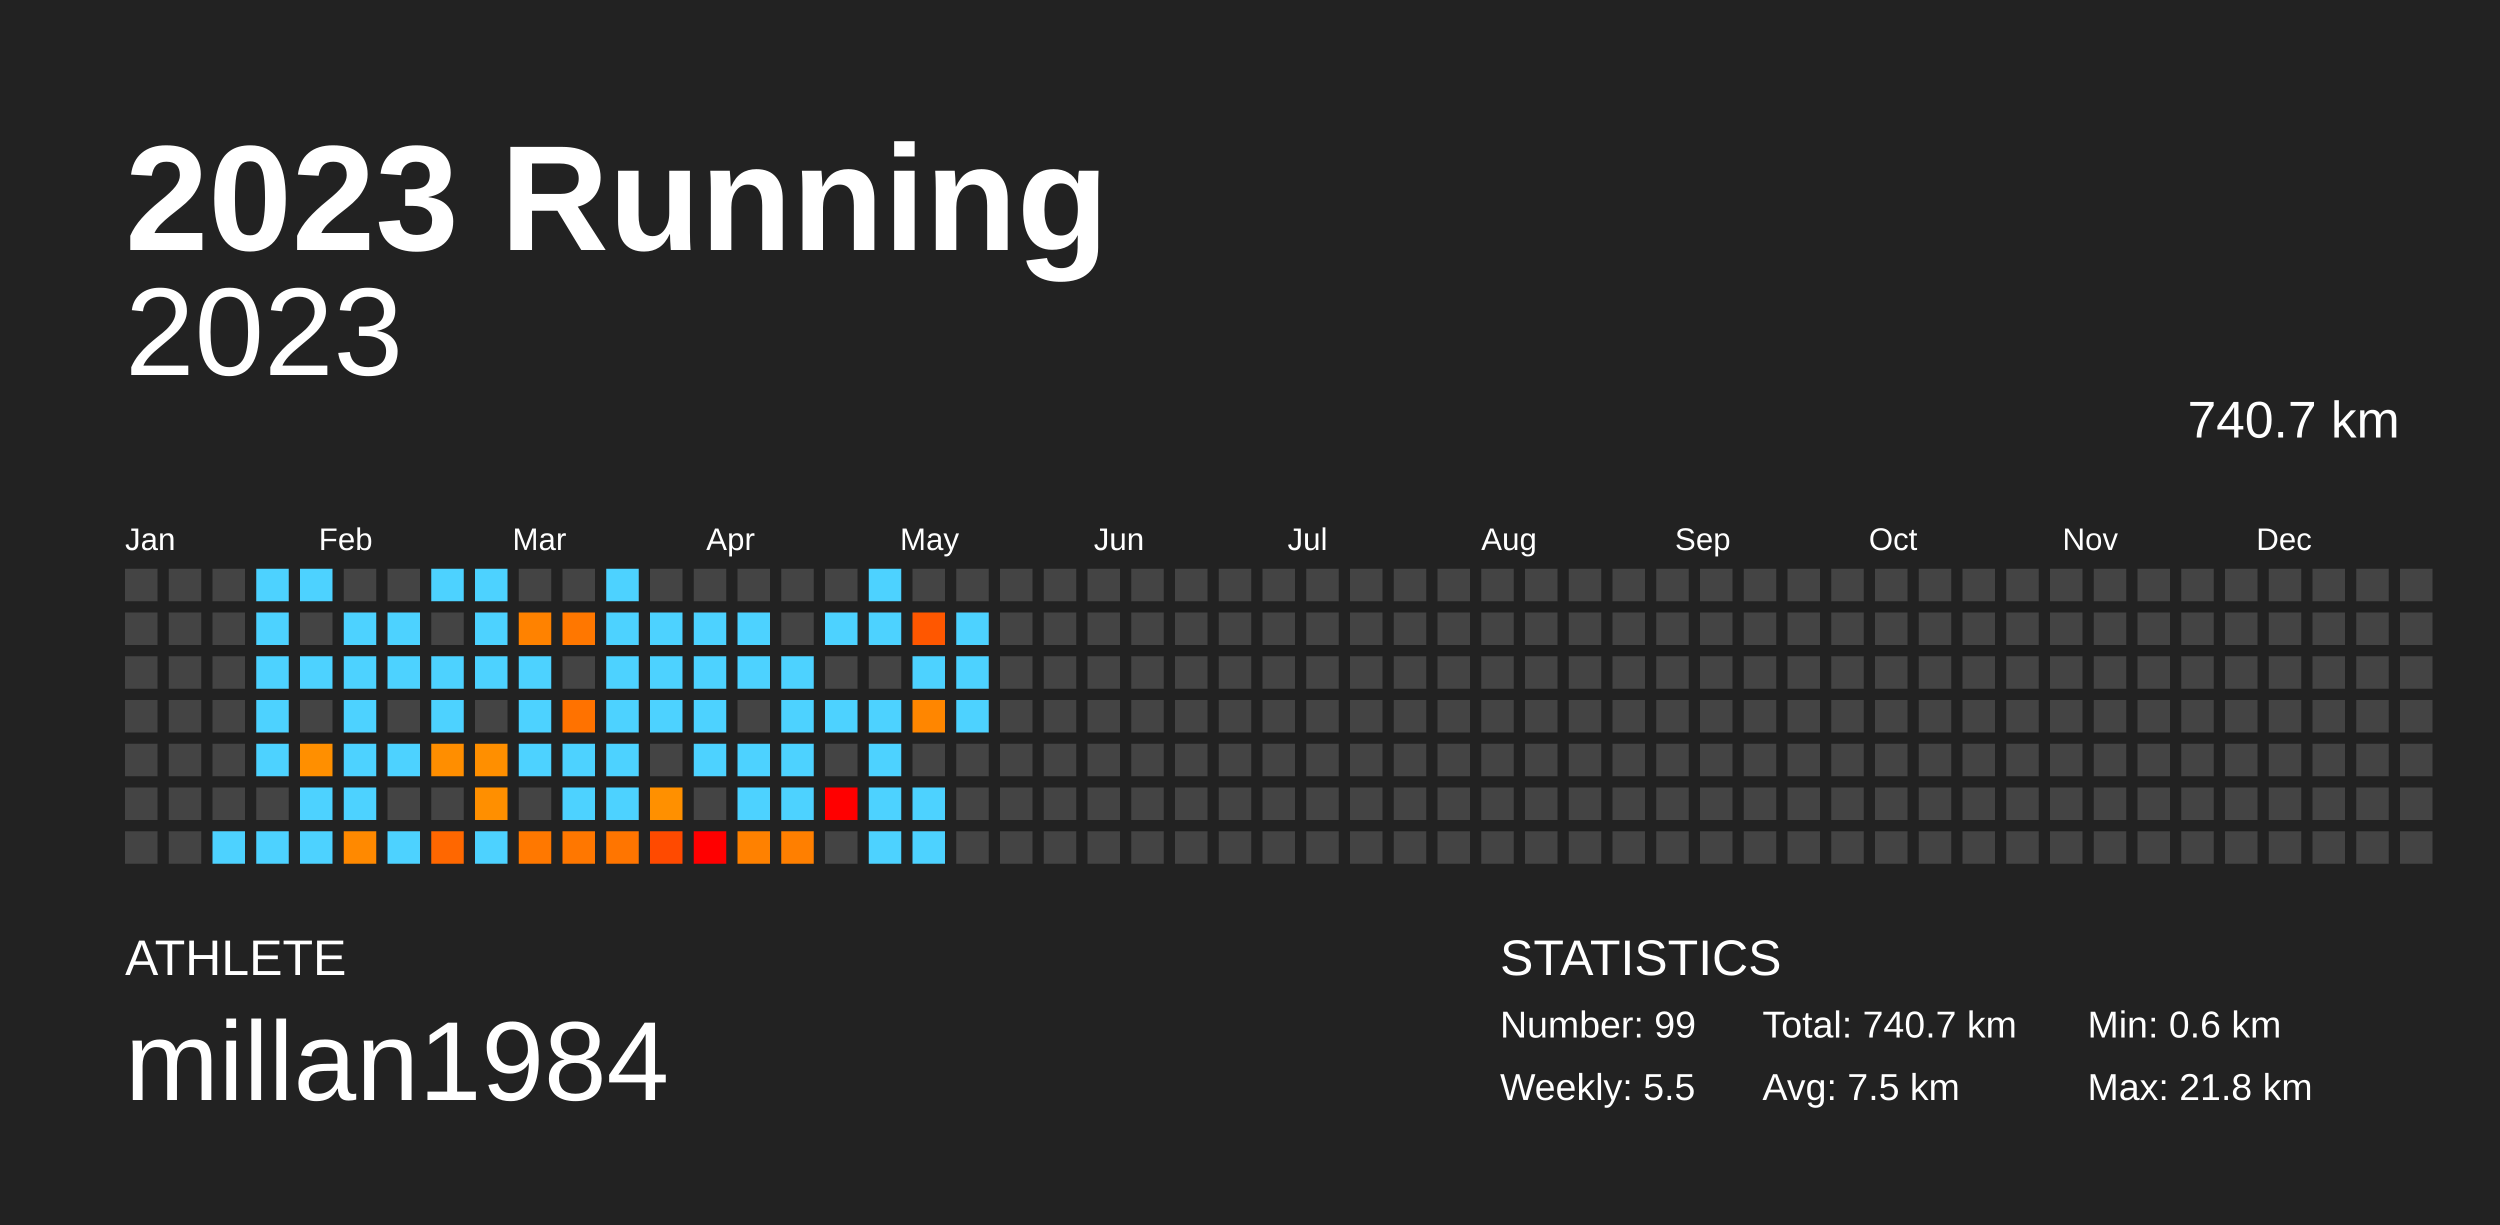
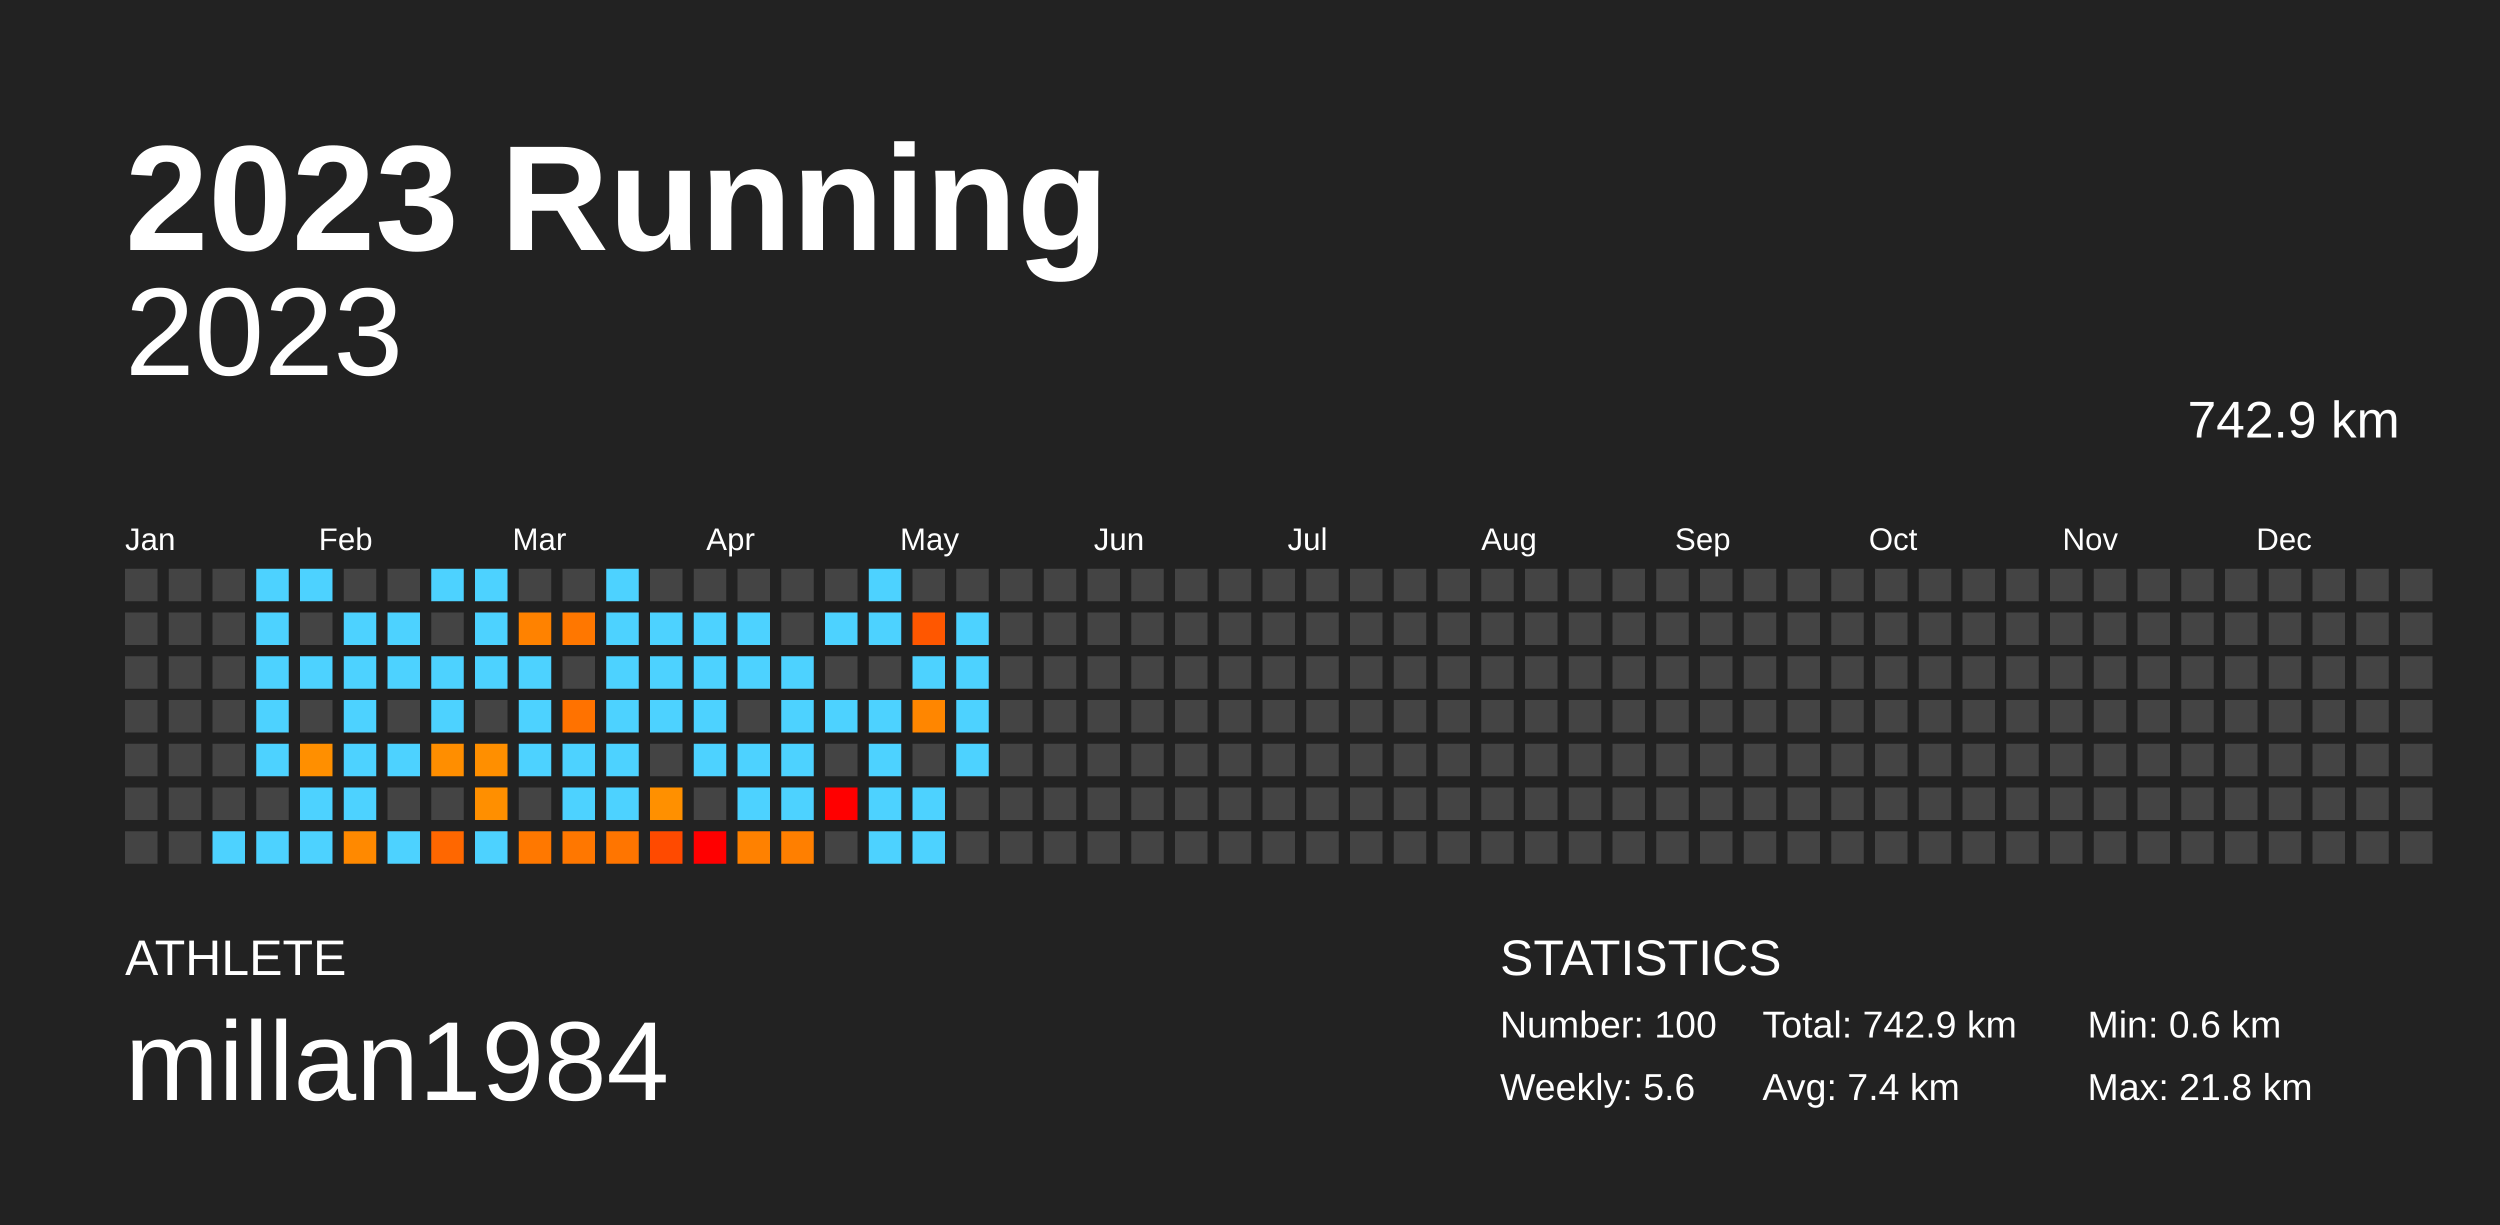
<svg xmlns="http://www.w3.org/2000/svg" baseProfile="full" height="98mm" version="1.1" viewBox="0,0,200,98" width="200mm">
  <defs />
  <rect fill="#222222" height="98" width="200" x="0" y="0" />
  <text fill="#FFFFFF" style="font-size:12px; font-family:Arial; font-weight:bold;" x="10" y="20">2023 Running</text>
  <text fill="#FFFFFF" style="font-size:4px; font-family:Arial" x="10" y="78">ATHLETE</text>
  <text fill="#FFFFFF" style="font-size:9px; font-family:Arial" x="10" y="88">millan1984</text>
  <text fill="#FFFFFF" style="font-size:4px; font-family:Arial" x="120" y="78">STATISTICS</text>
-   <text fill="#FFFFFF" style="font-size:3px; font-family:Arial" x="120" y="83">Number: 99</text>
-   <text fill="#FFFFFF" style="font-size:3px; font-family:Arial" x="120" y="88">Weekly: 5.5</text>
-   <text fill="#FFFFFF" style="font-size:3px; font-family:Arial" x="141" y="83">Total: 740.7 km</text>
-   <text fill="#FFFFFF" style="font-size:3px; font-family:Arial" x="141" y="88">Avg: 7.5 km</text>
+   <text fill="#FFFFFF" style="font-size:3px; font-family:Arial" x="120" y="83">Number: 100</text>
+   <text fill="#FFFFFF" style="font-size:3px; font-family:Arial" x="120" y="88">Weekly: 5.6</text>
+   <text fill="#FFFFFF" style="font-size:3px; font-family:Arial" x="141" y="83">Total: 742.9 km</text>
+   <text fill="#FFFFFF" style="font-size:3px; font-family:Arial" x="141" y="88">Avg: 7.4 km</text>
  <text fill="#FFFFFF" style="font-size:3px; font-family:Arial" x="167" y="83">Min: 0.6 km</text>
  <text fill="#FFFFFF" style="font-size:3px; font-family:Arial" x="167" y="88">Max: 21.8 km</text>
  <text alignment-baseline="hanging" fill="#FFFFFF" style="font-size:10.0px; font-family:Arial;" x="10" y="30">2023</text>
-   <text alignment-baseline="hanging" fill="#FFFFFF" style="font-size:4.125px; font-family:Arial;" x="175" y="35">740.7 km</text>
+   <text alignment-baseline="hanging" fill="#FFFFFF" style="font-size:4.125px; font-family:Arial;" x="175" y="35">742.9 km</text>
  <text fill="#FFFFFF" style="font-size:2.5px; font-family:Arial" x="10.0" y="44">Jan</text>
  <text fill="#FFFFFF" style="font-size:2.5px; font-family:Arial" x="25.5" y="44">Feb</text>
  <text fill="#FFFFFF" style="font-size:2.5px; font-family:Arial" x="41.0" y="44">Mar</text>
  <text fill="#FFFFFF" style="font-size:2.5px; font-family:Arial" x="56.5" y="44">Apr</text>
  <text fill="#FFFFFF" style="font-size:2.5px; font-family:Arial" x="72.0" y="44">May</text>
  <text fill="#FFFFFF" style="font-size:2.5px; font-family:Arial" x="87.5" y="44">Jun</text>
  <text fill="#FFFFFF" style="font-size:2.5px; font-family:Arial" x="103.0" y="44">Jul</text>
  <text fill="#FFFFFF" style="font-size:2.5px; font-family:Arial" x="118.5" y="44">Aug</text>
  <text fill="#FFFFFF" style="font-size:2.5px; font-family:Arial" x="134.0" y="44">Sep</text>
  <text fill="#FFFFFF" style="font-size:2.5px; font-family:Arial" x="149.5" y="44">Oct</text>
  <text fill="#FFFFFF" style="font-size:2.5px; font-family:Arial" x="165.0" y="44">Nov</text>
  <text fill="#FFFFFF" style="font-size:2.5px; font-family:Arial" x="180.5" y="44">Dec</text>
  <rect fill="#444444" height="2.6" width="2.6" x="10.0" y="45.5" />
  <rect fill="#444444" height="2.6" width="2.6" x="10.0" y="49.0" />
  <rect fill="#444444" height="2.6" width="2.6" x="10.0" y="52.5" />
  <rect fill="#444444" height="2.6" width="2.6" x="10.0" y="56.0" />
  <rect fill="#444444" height="2.6" width="2.6" x="10.0" y="59.5" />
  <rect fill="#444444" height="2.6" width="2.6" x="10.0" y="63.0" />
  <rect fill="#444444" height="2.6" width="2.6" x="10.0" y="66.5" />
  <rect fill="#444444" height="2.6" width="2.6" x="13.5" y="45.5" />
  <rect fill="#444444" height="2.6" width="2.6" x="13.5" y="49.0" />
  <rect fill="#444444" height="2.6" width="2.6" x="13.5" y="52.5" />
  <rect fill="#444444" height="2.6" width="2.6" x="13.5" y="56.0" />
  <rect fill="#444444" height="2.6" width="2.6" x="13.5" y="59.5" />
  <rect fill="#444444" height="2.6" width="2.6" x="13.5" y="63.0" />
  <rect fill="#444444" height="2.6" width="2.6" x="13.5" y="66.5" />
  <rect fill="#444444" height="2.6" width="2.6" x="17.0" y="45.5" />
  <rect fill="#444444" height="2.6" width="2.6" x="17.0" y="49.0" />
  <rect fill="#444444" height="2.6" width="2.6" x="17.0" y="52.5" />
  <rect fill="#444444" height="2.6" width="2.6" x="17.0" y="56.0" />
  <rect fill="#444444" height="2.6" width="2.6" x="17.0" y="59.5" />
  <rect fill="#444444" height="2.6" width="2.6" x="17.0" y="63.0" />
  <rect fill="#4dd2ff" height="2.6" width="2.6" x="17.0" y="66.5" />
  <rect fill="#4dd2ff" height="2.6" width="2.6" x="20.5" y="45.5" />
  <rect fill="#4dd2ff" height="2.6" width="2.6" x="20.5" y="49.0" />
  <rect fill="#4dd2ff" height="2.6" width="2.6" x="20.5" y="52.5" />
  <rect fill="#4dd2ff" height="2.6" width="2.6" x="20.5" y="56.0" />
  <rect fill="#4dd2ff" height="2.6" width="2.6" x="20.5" y="59.5" />
  <rect fill="#444444" height="2.6" width="2.6" x="20.5" y="63.0" />
  <rect fill="#4dd2ff" height="2.6" width="2.6" x="20.5" y="66.5" />
  <rect fill="#4dd2ff" height="2.6" width="2.6" x="24.0" y="45.5" />
  <rect fill="#444444" height="2.6" width="2.6" x="24.0" y="49.0" />
  <rect fill="#4dd2ff" height="2.6" width="2.6" x="24.0" y="52.5" />
  <rect fill="#444444" height="2.6" width="2.6" x="24.0" y="56.0" />
  <rect fill="#ff8f00" height="2.6" width="2.6" x="24.0" y="59.5" />
  <rect fill="#4dd2ff" height="2.6" width="2.6" x="24.0" y="63.0" />
  <rect fill="#4dd2ff" height="2.6" width="2.6" x="24.0" y="66.5" />
  <rect fill="#444444" height="2.6" width="2.6" x="27.5" y="45.5" />
  <rect fill="#4dd2ff" height="2.6" width="2.6" x="27.5" y="49.0" />
  <rect fill="#4dd2ff" height="2.6" width="2.6" x="27.5" y="52.5" />
  <rect fill="#4dd2ff" height="2.6" width="2.6" x="27.5" y="56.0" />
  <rect fill="#4dd2ff" height="2.6" width="2.6" x="27.5" y="59.5" />
  <rect fill="#4dd2ff" height="2.6" width="2.6" x="27.5" y="63.0" />
  <rect fill="#ff8900" height="2.6" width="2.6" x="27.5" y="66.5" />
  <rect fill="#444444" height="2.6" width="2.6" x="31.0" y="45.5" />
  <rect fill="#4dd2ff" height="2.6" width="2.6" x="31.0" y="49.0" />
  <rect fill="#4dd2ff" height="2.6" width="2.6" x="31.0" y="52.5" />
  <rect fill="#444444" height="2.6" width="2.6" x="31.0" y="56.0" />
  <rect fill="#4dd2ff" height="2.6" width="2.6" x="31.0" y="59.5" />
  <rect fill="#444444" height="2.6" width="2.6" x="31.0" y="63.0" />
  <rect fill="#4dd2ff" height="2.6" width="2.6" x="31.0" y="66.5" />
  <rect fill="#4dd2ff" height="2.6" width="2.6" x="34.5" y="45.5" />
  <rect fill="#444444" height="2.6" width="2.6" x="34.5" y="49.0" />
  <rect fill="#4dd2ff" height="2.6" width="2.6" x="34.5" y="52.5" />
  <rect fill="#4dd2ff" height="2.6" width="2.6" x="34.5" y="56.0" />
  <rect fill="#ff8e00" height="2.6" width="2.6" x="34.5" y="59.5" />
  <rect fill="#444444" height="2.6" width="2.6" x="34.5" y="63.0" />
  <rect fill="#ff6700" height="2.6" width="2.6" x="34.5" y="66.5" />
  <rect fill="#4dd2ff" height="2.6" width="2.6" x="38.0" y="45.5" />
  <rect fill="#4dd2ff" height="2.6" width="2.6" x="38.0" y="49.0" />
  <rect fill="#4dd2ff" height="2.6" width="2.6" x="38.0" y="52.5" />
  <rect fill="#444444" height="2.6" width="2.6" x="38.0" y="56.0" />
  <rect fill="#ff8f00" height="2.6" width="2.6" x="38.0" y="59.5" />
  <rect fill="#ff8f00" height="2.6" width="2.6" x="38.0" y="63.0" />
  <rect fill="#4dd2ff" height="2.6" width="2.6" x="38.0" y="66.5" />
  <rect fill="#444444" height="2.6" width="2.6" x="41.5" y="45.5" />
  <rect fill="#ff8200" height="2.6" width="2.6" x="41.5" y="49.0" />
  <rect fill="#4dd2ff" height="2.6" width="2.6" x="41.5" y="52.5" />
  <rect fill="#4dd2ff" height="2.6" width="2.6" x="41.5" y="56.0" />
  <rect fill="#4dd2ff" height="2.6" width="2.6" x="41.5" y="59.5" />
  <rect fill="#444444" height="2.6" width="2.6" x="41.5" y="63.0" />
  <rect fill="#ff7800" height="2.6" width="2.6" x="41.5" y="66.5" />
  <rect fill="#444444" height="2.6" width="2.6" x="45.0" y="45.5" />
  <rect fill="#ff7700" height="2.6" width="2.6" x="45.0" y="49.0" />
  <rect fill="#444444" height="2.6" width="2.6" x="45.0" y="52.5" />
  <rect fill="#ff7200" height="2.6" width="2.6" x="45.0" y="56.0" />
  <rect fill="#4dd2ff" height="2.6" width="2.6" x="45.0" y="59.5" />
  <rect fill="#4dd2ff" height="2.6" width="2.6" x="45.0" y="63.0" />
  <rect fill="#ff7700" height="2.6" width="2.6" x="45.0" y="66.5" />
  <rect fill="#4dd2ff" height="2.6" width="2.6" x="48.5" y="45.5" />
  <rect fill="#4dd2ff" height="2.6" width="2.6" x="48.5" y="49.0" />
  <rect fill="#4dd2ff" height="2.6" width="2.6" x="48.5" y="52.5" />
  <rect fill="#4dd2ff" height="2.6" width="2.6" x="48.5" y="56.0" />
  <rect fill="#4dd2ff" height="2.6" width="2.6" x="48.5" y="59.5" />
  <rect fill="#4dd2ff" height="2.6" width="2.6" x="48.5" y="63.0" />
  <rect fill="#ff7500" height="2.6" width="2.6" x="48.5" y="66.5" />
  <rect fill="#444444" height="2.6" width="2.6" x="52.0" y="45.5" />
  <rect fill="#4dd2ff" height="2.6" width="2.6" x="52.0" y="49.0" />
  <rect fill="#4dd2ff" height="2.6" width="2.6" x="52.0" y="52.5" />
  <rect fill="#4dd2ff" height="2.6" width="2.6" x="52.0" y="56.0" />
  <rect fill="#444444" height="2.6" width="2.6" x="52.0" y="59.5" />
  <rect fill="#ff9000" height="2.6" width="2.6" x="52.0" y="63.0" />
  <rect fill="#ff4a00" height="2.6" width="2.6" x="52.0" y="66.5" />
  <rect fill="#444444" height="2.6" width="2.6" x="55.5" y="45.5" />
  <rect fill="#4dd2ff" height="2.6" width="2.6" x="55.5" y="49.0" />
  <rect fill="#4dd2ff" height="2.6" width="2.6" x="55.5" y="52.5" />
  <rect fill="#4dd2ff" height="2.6" width="2.6" x="55.5" y="56.0" />
  <rect fill="#4dd2ff" height="2.6" width="2.6" x="55.5" y="59.5" />
  <rect fill="#444444" height="2.6" width="2.6" x="55.5" y="63.0" />
  <rect fill="red" height="2.6" width="2.6" x="55.5" y="66.5" />
  <rect fill="#444444" height="2.6" width="2.6" x="59.0" y="45.5" />
  <rect fill="#4dd2ff" height="2.6" width="2.6" x="59.0" y="49.0" />
  <rect fill="#4dd2ff" height="2.6" width="2.6" x="59.0" y="52.5" />
  <rect fill="#444444" height="2.6" width="2.6" x="59.0" y="56.0" />
  <rect fill="#4dd2ff" height="2.6" width="2.6" x="59.0" y="59.5" />
  <rect fill="#4dd2ff" height="2.6" width="2.6" x="59.0" y="63.0" />
  <rect fill="#ff8100" height="2.6" width="2.6" x="59.0" y="66.5" />
  <rect fill="#444444" height="2.6" width="2.6" x="62.5" y="45.5" />
  <rect fill="#444444" height="2.6" width="2.6" x="62.5" y="49.0" />
  <rect fill="#4dd2ff" height="2.6" width="2.6" x="62.5" y="52.5" />
  <rect fill="#4dd2ff" height="2.6" width="2.6" x="62.5" y="56.0" />
  <rect fill="#4dd2ff" height="2.6" width="2.6" x="62.5" y="59.5" />
  <rect fill="#4dd2ff" height="2.6" width="2.6" x="62.5" y="63.0" />
  <rect fill="#ff7f00" height="2.6" width="2.6" x="62.5" y="66.5" />
  <rect fill="#444444" height="2.6" width="2.6" x="66.0" y="45.5" />
  <rect fill="#4dd2ff" height="2.6" width="2.6" x="66.0" y="49.0" />
  <rect fill="#444444" height="2.6" width="2.6" x="66.0" y="52.5" />
  <rect fill="#4dd2ff" height="2.6" width="2.6" x="66.0" y="56.0" />
  <rect fill="#444444" height="2.6" width="2.6" x="66.0" y="59.5" />
  <rect fill="red" height="2.6" width="2.6" x="66.0" y="63.0" />
  <rect fill="#444444" height="2.6" width="2.6" x="66.0" y="66.5" />
  <rect fill="#4dd2ff" height="2.6" width="2.6" x="69.5" y="45.5" />
  <rect fill="#4dd2ff" height="2.6" width="2.6" x="69.5" y="49.0" />
  <rect fill="#444444" height="2.6" width="2.6" x="69.5" y="52.5" />
  <rect fill="#4dd2ff" height="2.6" width="2.6" x="69.5" y="56.0" />
  <rect fill="#4dd2ff" height="2.6" width="2.6" x="69.5" y="59.5" />
  <rect fill="#4dd2ff" height="2.6" width="2.6" x="69.5" y="63.0" />
  <rect fill="#4dd2ff" height="2.6" width="2.6" x="69.5" y="66.5" />
  <rect fill="#444444" height="2.6" width="2.6" x="73.0" y="45.5" />
  <rect fill="#ff5700" height="2.6" width="2.6" x="73.0" y="49.0" />
  <rect fill="#4dd2ff" height="2.6" width="2.6" x="73.0" y="52.5" />
  <rect fill="#ff8600" height="2.6" width="2.6" x="73.0" y="56.0" />
  <rect fill="#444444" height="2.6" width="2.6" x="73.0" y="59.5" />
  <rect fill="#4dd2ff" height="2.6" width="2.6" x="73.0" y="63.0" />
  <rect fill="#4dd2ff" height="2.6" width="2.6" x="73.0" y="66.5" />
  <rect fill="#444444" height="2.6" width="2.6" x="76.5" y="45.5" />
  <rect fill="#4dd2ff" height="2.6" width="2.6" x="76.5" y="49.0" />
  <rect fill="#4dd2ff" height="2.6" width="2.6" x="76.5" y="52.5" />
  <rect fill="#4dd2ff" height="2.6" width="2.6" x="76.5" y="56.0" />
-   <rect fill="#444444" height="2.6" width="2.6" x="76.5" y="59.5" />
+   <rect fill="#4dd2ff" height="2.6" width="2.6" x="76.5" y="59.5" />
  <rect fill="#444444" height="2.6" width="2.6" x="76.5" y="63.0" />
  <rect fill="#444444" height="2.6" width="2.6" x="76.5" y="66.5" />
  <rect fill="#444444" height="2.6" width="2.6" x="80.0" y="45.5" />
  <rect fill="#444444" height="2.6" width="2.6" x="80.0" y="49.0" />
  <rect fill="#444444" height="2.6" width="2.6" x="80.0" y="52.5" />
  <rect fill="#444444" height="2.6" width="2.6" x="80.0" y="56.0" />
  <rect fill="#444444" height="2.6" width="2.6" x="80.0" y="59.5" />
  <rect fill="#444444" height="2.6" width="2.6" x="80.0" y="63.0" />
  <rect fill="#444444" height="2.6" width="2.6" x="80.0" y="66.5" />
  <rect fill="#444444" height="2.6" width="2.6" x="83.5" y="45.5" />
  <rect fill="#444444" height="2.6" width="2.6" x="83.5" y="49.0" />
  <rect fill="#444444" height="2.6" width="2.6" x="83.5" y="52.5" />
  <rect fill="#444444" height="2.6" width="2.6" x="83.5" y="56.0" />
  <rect fill="#444444" height="2.6" width="2.6" x="83.5" y="59.5" />
  <rect fill="#444444" height="2.6" width="2.6" x="83.5" y="63.0" />
  <rect fill="#444444" height="2.6" width="2.6" x="83.5" y="66.5" />
  <rect fill="#444444" height="2.6" width="2.6" x="87.0" y="45.5" />
  <rect fill="#444444" height="2.6" width="2.6" x="87.0" y="49.0" />
  <rect fill="#444444" height="2.6" width="2.6" x="87.0" y="52.5" />
  <rect fill="#444444" height="2.6" width="2.6" x="87.0" y="56.0" />
  <rect fill="#444444" height="2.6" width="2.6" x="87.0" y="59.5" />
  <rect fill="#444444" height="2.6" width="2.6" x="87.0" y="63.0" />
  <rect fill="#444444" height="2.6" width="2.6" x="87.0" y="66.5" />
  <rect fill="#444444" height="2.6" width="2.6" x="90.5" y="45.5" />
  <rect fill="#444444" height="2.6" width="2.6" x="90.5" y="49.0" />
  <rect fill="#444444" height="2.6" width="2.6" x="90.5" y="52.5" />
  <rect fill="#444444" height="2.6" width="2.6" x="90.5" y="56.0" />
  <rect fill="#444444" height="2.6" width="2.6" x="90.5" y="59.5" />
  <rect fill="#444444" height="2.6" width="2.6" x="90.5" y="63.0" />
  <rect fill="#444444" height="2.6" width="2.6" x="90.5" y="66.5" />
  <rect fill="#444444" height="2.6" width="2.6" x="94.0" y="45.5" />
  <rect fill="#444444" height="2.6" width="2.6" x="94.0" y="49.0" />
  <rect fill="#444444" height="2.6" width="2.6" x="94.0" y="52.5" />
  <rect fill="#444444" height="2.6" width="2.6" x="94.0" y="56.0" />
  <rect fill="#444444" height="2.6" width="2.6" x="94.0" y="59.5" />
  <rect fill="#444444" height="2.6" width="2.6" x="94.0" y="63.0" />
  <rect fill="#444444" height="2.6" width="2.6" x="94.0" y="66.5" />
  <rect fill="#444444" height="2.6" width="2.6" x="97.5" y="45.5" />
  <rect fill="#444444" height="2.6" width="2.6" x="97.5" y="49.0" />
  <rect fill="#444444" height="2.6" width="2.6" x="97.5" y="52.5" />
  <rect fill="#444444" height="2.6" width="2.6" x="97.5" y="56.0" />
  <rect fill="#444444" height="2.6" width="2.6" x="97.5" y="59.5" />
  <rect fill="#444444" height="2.6" width="2.6" x="97.5" y="63.0" />
  <rect fill="#444444" height="2.6" width="2.6" x="97.5" y="66.5" />
  <rect fill="#444444" height="2.6" width="2.6" x="101.0" y="45.5" />
  <rect fill="#444444" height="2.6" width="2.6" x="101.0" y="49.0" />
  <rect fill="#444444" height="2.6" width="2.6" x="101.0" y="52.5" />
  <rect fill="#444444" height="2.6" width="2.6" x="101.0" y="56.0" />
  <rect fill="#444444" height="2.6" width="2.6" x="101.0" y="59.5" />
  <rect fill="#444444" height="2.6" width="2.6" x="101.0" y="63.0" />
  <rect fill="#444444" height="2.6" width="2.6" x="101.0" y="66.5" />
  <rect fill="#444444" height="2.6" width="2.6" x="104.5" y="45.5" />
  <rect fill="#444444" height="2.6" width="2.6" x="104.5" y="49.0" />
  <rect fill="#444444" height="2.6" width="2.6" x="104.5" y="52.5" />
  <rect fill="#444444" height="2.6" width="2.6" x="104.5" y="56.0" />
  <rect fill="#444444" height="2.6" width="2.6" x="104.5" y="59.5" />
  <rect fill="#444444" height="2.6" width="2.6" x="104.5" y="63.0" />
  <rect fill="#444444" height="2.6" width="2.6" x="104.5" y="66.5" />
  <rect fill="#444444" height="2.6" width="2.6" x="108.0" y="45.5" />
  <rect fill="#444444" height="2.6" width="2.6" x="108.0" y="49.0" />
  <rect fill="#444444" height="2.6" width="2.6" x="108.0" y="52.5" />
  <rect fill="#444444" height="2.6" width="2.6" x="108.0" y="56.0" />
  <rect fill="#444444" height="2.6" width="2.6" x="108.0" y="59.5" />
  <rect fill="#444444" height="2.6" width="2.6" x="108.0" y="63.0" />
  <rect fill="#444444" height="2.6" width="2.6" x="108.0" y="66.5" />
  <rect fill="#444444" height="2.6" width="2.6" x="111.5" y="45.5" />
  <rect fill="#444444" height="2.6" width="2.6" x="111.5" y="49.0" />
  <rect fill="#444444" height="2.6" width="2.6" x="111.5" y="52.5" />
  <rect fill="#444444" height="2.6" width="2.6" x="111.5" y="56.0" />
  <rect fill="#444444" height="2.6" width="2.6" x="111.5" y="59.5" />
  <rect fill="#444444" height="2.6" width="2.6" x="111.5" y="63.0" />
  <rect fill="#444444" height="2.6" width="2.6" x="111.5" y="66.5" />
  <rect fill="#444444" height="2.6" width="2.6" x="115.0" y="45.5" />
  <rect fill="#444444" height="2.6" width="2.6" x="115.0" y="49.0" />
  <rect fill="#444444" height="2.6" width="2.6" x="115.0" y="52.5" />
  <rect fill="#444444" height="2.6" width="2.6" x="115.0" y="56.0" />
  <rect fill="#444444" height="2.6" width="2.6" x="115.0" y="59.5" />
  <rect fill="#444444" height="2.6" width="2.6" x="115.0" y="63.0" />
  <rect fill="#444444" height="2.6" width="2.6" x="115.0" y="66.5" />
  <rect fill="#444444" height="2.6" width="2.6" x="118.5" y="45.5" />
  <rect fill="#444444" height="2.6" width="2.6" x="118.5" y="49.0" />
  <rect fill="#444444" height="2.6" width="2.6" x="118.5" y="52.5" />
  <rect fill="#444444" height="2.6" width="2.6" x="118.5" y="56.0" />
  <rect fill="#444444" height="2.6" width="2.6" x="118.5" y="59.5" />
  <rect fill="#444444" height="2.6" width="2.6" x="118.5" y="63.0" />
  <rect fill="#444444" height="2.6" width="2.6" x="118.5" y="66.5" />
  <rect fill="#444444" height="2.6" width="2.6" x="122.0" y="45.5" />
  <rect fill="#444444" height="2.6" width="2.6" x="122.0" y="49.0" />
  <rect fill="#444444" height="2.6" width="2.6" x="122.0" y="52.5" />
  <rect fill="#444444" height="2.6" width="2.6" x="122.0" y="56.0" />
  <rect fill="#444444" height="2.6" width="2.6" x="122.0" y="59.5" />
  <rect fill="#444444" height="2.6" width="2.6" x="122.0" y="63.0" />
  <rect fill="#444444" height="2.6" width="2.6" x="122.0" y="66.5" />
  <rect fill="#444444" height="2.6" width="2.6" x="125.5" y="45.5" />
  <rect fill="#444444" height="2.6" width="2.6" x="125.5" y="49.0" />
  <rect fill="#444444" height="2.6" width="2.6" x="125.5" y="52.5" />
  <rect fill="#444444" height="2.6" width="2.6" x="125.5" y="56.0" />
  <rect fill="#444444" height="2.6" width="2.6" x="125.5" y="59.5" />
  <rect fill="#444444" height="2.6" width="2.6" x="125.5" y="63.0" />
  <rect fill="#444444" height="2.6" width="2.6" x="125.5" y="66.5" />
  <rect fill="#444444" height="2.6" width="2.6" x="129.0" y="45.5" />
  <rect fill="#444444" height="2.6" width="2.6" x="129.0" y="49.0" />
  <rect fill="#444444" height="2.6" width="2.6" x="129.0" y="52.5" />
  <rect fill="#444444" height="2.6" width="2.6" x="129.0" y="56.0" />
  <rect fill="#444444" height="2.6" width="2.6" x="129.0" y="59.5" />
  <rect fill="#444444" height="2.6" width="2.6" x="129.0" y="63.0" />
  <rect fill="#444444" height="2.6" width="2.6" x="129.0" y="66.5" />
  <rect fill="#444444" height="2.6" width="2.6" x="132.5" y="45.5" />
  <rect fill="#444444" height="2.6" width="2.6" x="132.5" y="49.0" />
  <rect fill="#444444" height="2.6" width="2.6" x="132.5" y="52.5" />
  <rect fill="#444444" height="2.6" width="2.6" x="132.5" y="56.0" />
  <rect fill="#444444" height="2.6" width="2.6" x="132.5" y="59.5" />
  <rect fill="#444444" height="2.6" width="2.6" x="132.5" y="63.0" />
  <rect fill="#444444" height="2.6" width="2.6" x="132.5" y="66.5" />
  <rect fill="#444444" height="2.6" width="2.6" x="136.0" y="45.5" />
  <rect fill="#444444" height="2.6" width="2.6" x="136.0" y="49.0" />
  <rect fill="#444444" height="2.6" width="2.6" x="136.0" y="52.5" />
  <rect fill="#444444" height="2.6" width="2.6" x="136.0" y="56.0" />
  <rect fill="#444444" height="2.6" width="2.6" x="136.0" y="59.5" />
  <rect fill="#444444" height="2.6" width="2.6" x="136.0" y="63.0" />
  <rect fill="#444444" height="2.6" width="2.6" x="136.0" y="66.5" />
  <rect fill="#444444" height="2.6" width="2.6" x="139.5" y="45.5" />
  <rect fill="#444444" height="2.6" width="2.6" x="139.5" y="49.0" />
  <rect fill="#444444" height="2.6" width="2.6" x="139.5" y="52.5" />
  <rect fill="#444444" height="2.6" width="2.6" x="139.5" y="56.0" />
  <rect fill="#444444" height="2.6" width="2.6" x="139.5" y="59.5" />
  <rect fill="#444444" height="2.6" width="2.6" x="139.5" y="63.0" />
  <rect fill="#444444" height="2.6" width="2.6" x="139.5" y="66.5" />
  <rect fill="#444444" height="2.6" width="2.6" x="143.0" y="45.5" />
  <rect fill="#444444" height="2.6" width="2.6" x="143.0" y="49.0" />
  <rect fill="#444444" height="2.6" width="2.6" x="143.0" y="52.5" />
  <rect fill="#444444" height="2.6" width="2.6" x="143.0" y="56.0" />
  <rect fill="#444444" height="2.6" width="2.6" x="143.0" y="59.5" />
  <rect fill="#444444" height="2.6" width="2.6" x="143.0" y="63.0" />
  <rect fill="#444444" height="2.6" width="2.6" x="143.0" y="66.5" />
  <rect fill="#444444" height="2.6" width="2.6" x="146.5" y="45.5" />
  <rect fill="#444444" height="2.6" width="2.6" x="146.5" y="49.0" />
  <rect fill="#444444" height="2.6" width="2.6" x="146.5" y="52.5" />
  <rect fill="#444444" height="2.6" width="2.6" x="146.5" y="56.0" />
  <rect fill="#444444" height="2.6" width="2.6" x="146.5" y="59.5" />
  <rect fill="#444444" height="2.6" width="2.6" x="146.5" y="63.0" />
  <rect fill="#444444" height="2.6" width="2.6" x="146.5" y="66.5" />
  <rect fill="#444444" height="2.6" width="2.6" x="150.0" y="45.5" />
  <rect fill="#444444" height="2.6" width="2.6" x="150.0" y="49.0" />
  <rect fill="#444444" height="2.6" width="2.6" x="150.0" y="52.5" />
  <rect fill="#444444" height="2.6" width="2.6" x="150.0" y="56.0" />
  <rect fill="#444444" height="2.6" width="2.6" x="150.0" y="59.5" />
  <rect fill="#444444" height="2.6" width="2.6" x="150.0" y="63.0" />
  <rect fill="#444444" height="2.6" width="2.6" x="150.0" y="66.5" />
  <rect fill="#444444" height="2.6" width="2.6" x="153.5" y="45.5" />
  <rect fill="#444444" height="2.6" width="2.6" x="153.5" y="49.0" />
  <rect fill="#444444" height="2.6" width="2.6" x="153.5" y="52.5" />
  <rect fill="#444444" height="2.6" width="2.6" x="153.5" y="56.0" />
  <rect fill="#444444" height="2.6" width="2.6" x="153.5" y="59.5" />
  <rect fill="#444444" height="2.6" width="2.6" x="153.5" y="63.0" />
  <rect fill="#444444" height="2.6" width="2.6" x="153.5" y="66.5" />
  <rect fill="#444444" height="2.6" width="2.6" x="157.0" y="45.5" />
  <rect fill="#444444" height="2.6" width="2.6" x="157.0" y="49.0" />
  <rect fill="#444444" height="2.6" width="2.6" x="157.0" y="52.5" />
  <rect fill="#444444" height="2.6" width="2.6" x="157.0" y="56.0" />
  <rect fill="#444444" height="2.6" width="2.6" x="157.0" y="59.5" />
  <rect fill="#444444" height="2.6" width="2.6" x="157.0" y="63.0" />
  <rect fill="#444444" height="2.6" width="2.6" x="157.0" y="66.5" />
  <rect fill="#444444" height="2.6" width="2.6" x="160.5" y="45.5" />
  <rect fill="#444444" height="2.6" width="2.6" x="160.5" y="49.0" />
  <rect fill="#444444" height="2.6" width="2.6" x="160.5" y="52.5" />
  <rect fill="#444444" height="2.6" width="2.6" x="160.5" y="56.0" />
  <rect fill="#444444" height="2.6" width="2.6" x="160.5" y="59.5" />
  <rect fill="#444444" height="2.6" width="2.6" x="160.5" y="63.0" />
  <rect fill="#444444" height="2.6" width="2.6" x="160.5" y="66.5" />
  <rect fill="#444444" height="2.6" width="2.6" x="164.0" y="45.5" />
  <rect fill="#444444" height="2.6" width="2.6" x="164.0" y="49.0" />
  <rect fill="#444444" height="2.6" width="2.6" x="164.0" y="52.5" />
  <rect fill="#444444" height="2.6" width="2.6" x="164.0" y="56.0" />
  <rect fill="#444444" height="2.6" width="2.6" x="164.0" y="59.5" />
  <rect fill="#444444" height="2.6" width="2.6" x="164.0" y="63.0" />
  <rect fill="#444444" height="2.6" width="2.6" x="164.0" y="66.5" />
  <rect fill="#444444" height="2.6" width="2.6" x="167.5" y="45.5" />
  <rect fill="#444444" height="2.6" width="2.6" x="167.5" y="49.0" />
  <rect fill="#444444" height="2.6" width="2.6" x="167.5" y="52.5" />
  <rect fill="#444444" height="2.6" width="2.6" x="167.5" y="56.0" />
  <rect fill="#444444" height="2.6" width="2.6" x="167.5" y="59.5" />
  <rect fill="#444444" height="2.6" width="2.6" x="167.5" y="63.0" />
  <rect fill="#444444" height="2.6" width="2.6" x="167.5" y="66.5" />
  <rect fill="#444444" height="2.6" width="2.6" x="171.0" y="45.5" />
  <rect fill="#444444" height="2.6" width="2.6" x="171.0" y="49.0" />
  <rect fill="#444444" height="2.6" width="2.6" x="171.0" y="52.5" />
  <rect fill="#444444" height="2.6" width="2.6" x="171.0" y="56.0" />
  <rect fill="#444444" height="2.6" width="2.6" x="171.0" y="59.5" />
  <rect fill="#444444" height="2.6" width="2.6" x="171.0" y="63.0" />
  <rect fill="#444444" height="2.6" width="2.6" x="171.0" y="66.5" />
  <rect fill="#444444" height="2.6" width="2.6" x="174.5" y="45.5" />
  <rect fill="#444444" height="2.6" width="2.6" x="174.5" y="49.0" />
  <rect fill="#444444" height="2.6" width="2.6" x="174.5" y="52.5" />
  <rect fill="#444444" height="2.6" width="2.6" x="174.5" y="56.0" />
  <rect fill="#444444" height="2.6" width="2.6" x="174.5" y="59.5" />
  <rect fill="#444444" height="2.6" width="2.6" x="174.5" y="63.0" />
  <rect fill="#444444" height="2.6" width="2.6" x="174.5" y="66.5" />
  <rect fill="#444444" height="2.6" width="2.6" x="178.0" y="45.5" />
  <rect fill="#444444" height="2.6" width="2.6" x="178.0" y="49.0" />
  <rect fill="#444444" height="2.6" width="2.6" x="178.0" y="52.5" />
  <rect fill="#444444" height="2.6" width="2.6" x="178.0" y="56.0" />
  <rect fill="#444444" height="2.6" width="2.6" x="178.0" y="59.5" />
  <rect fill="#444444" height="2.6" width="2.6" x="178.0" y="63.0" />
  <rect fill="#444444" height="2.6" width="2.6" x="178.0" y="66.5" />
  <rect fill="#444444" height="2.6" width="2.6" x="181.5" y="45.5" />
  <rect fill="#444444" height="2.6" width="2.6" x="181.5" y="49.0" />
  <rect fill="#444444" height="2.6" width="2.6" x="181.5" y="52.5" />
  <rect fill="#444444" height="2.6" width="2.6" x="181.5" y="56.0" />
  <rect fill="#444444" height="2.6" width="2.6" x="181.5" y="59.5" />
  <rect fill="#444444" height="2.6" width="2.6" x="181.5" y="63.0" />
  <rect fill="#444444" height="2.6" width="2.6" x="181.5" y="66.5" />
  <rect fill="#444444" height="2.6" width="2.6" x="185.0" y="45.5" />
  <rect fill="#444444" height="2.6" width="2.6" x="185.0" y="49.0" />
  <rect fill="#444444" height="2.6" width="2.6" x="185.0" y="52.5" />
  <rect fill="#444444" height="2.6" width="2.6" x="185.0" y="56.0" />
  <rect fill="#444444" height="2.6" width="2.6" x="185.0" y="59.5" />
  <rect fill="#444444" height="2.6" width="2.6" x="185.0" y="63.0" />
  <rect fill="#444444" height="2.6" width="2.6" x="185.0" y="66.5" />
  <rect fill="#444444" height="2.6" width="2.6" x="188.5" y="45.5" />
  <rect fill="#444444" height="2.6" width="2.6" x="188.5" y="49.0" />
  <rect fill="#444444" height="2.6" width="2.6" x="188.5" y="52.5" />
  <rect fill="#444444" height="2.6" width="2.6" x="188.5" y="56.0" />
  <rect fill="#444444" height="2.6" width="2.6" x="188.5" y="59.5" />
  <rect fill="#444444" height="2.6" width="2.6" x="188.5" y="63.0" />
  <rect fill="#444444" height="2.6" width="2.6" x="188.5" y="66.5" />
  <rect fill="#444444" height="2.6" width="2.6" x="192.0" y="45.5" />
  <rect fill="#444444" height="2.6" width="2.6" x="192.0" y="49.0" />
  <rect fill="#444444" height="2.6" width="2.6" x="192.0" y="52.5" />
  <rect fill="#444444" height="2.6" width="2.6" x="192.0" y="56.0" />
  <rect fill="#444444" height="2.6" width="2.6" x="192.0" y="59.5" />
  <rect fill="#444444" height="2.6" width="2.6" x="192.0" y="63.0" />
  <rect fill="#444444" height="2.6" width="2.6" x="192.0" y="66.5" />
</svg>
